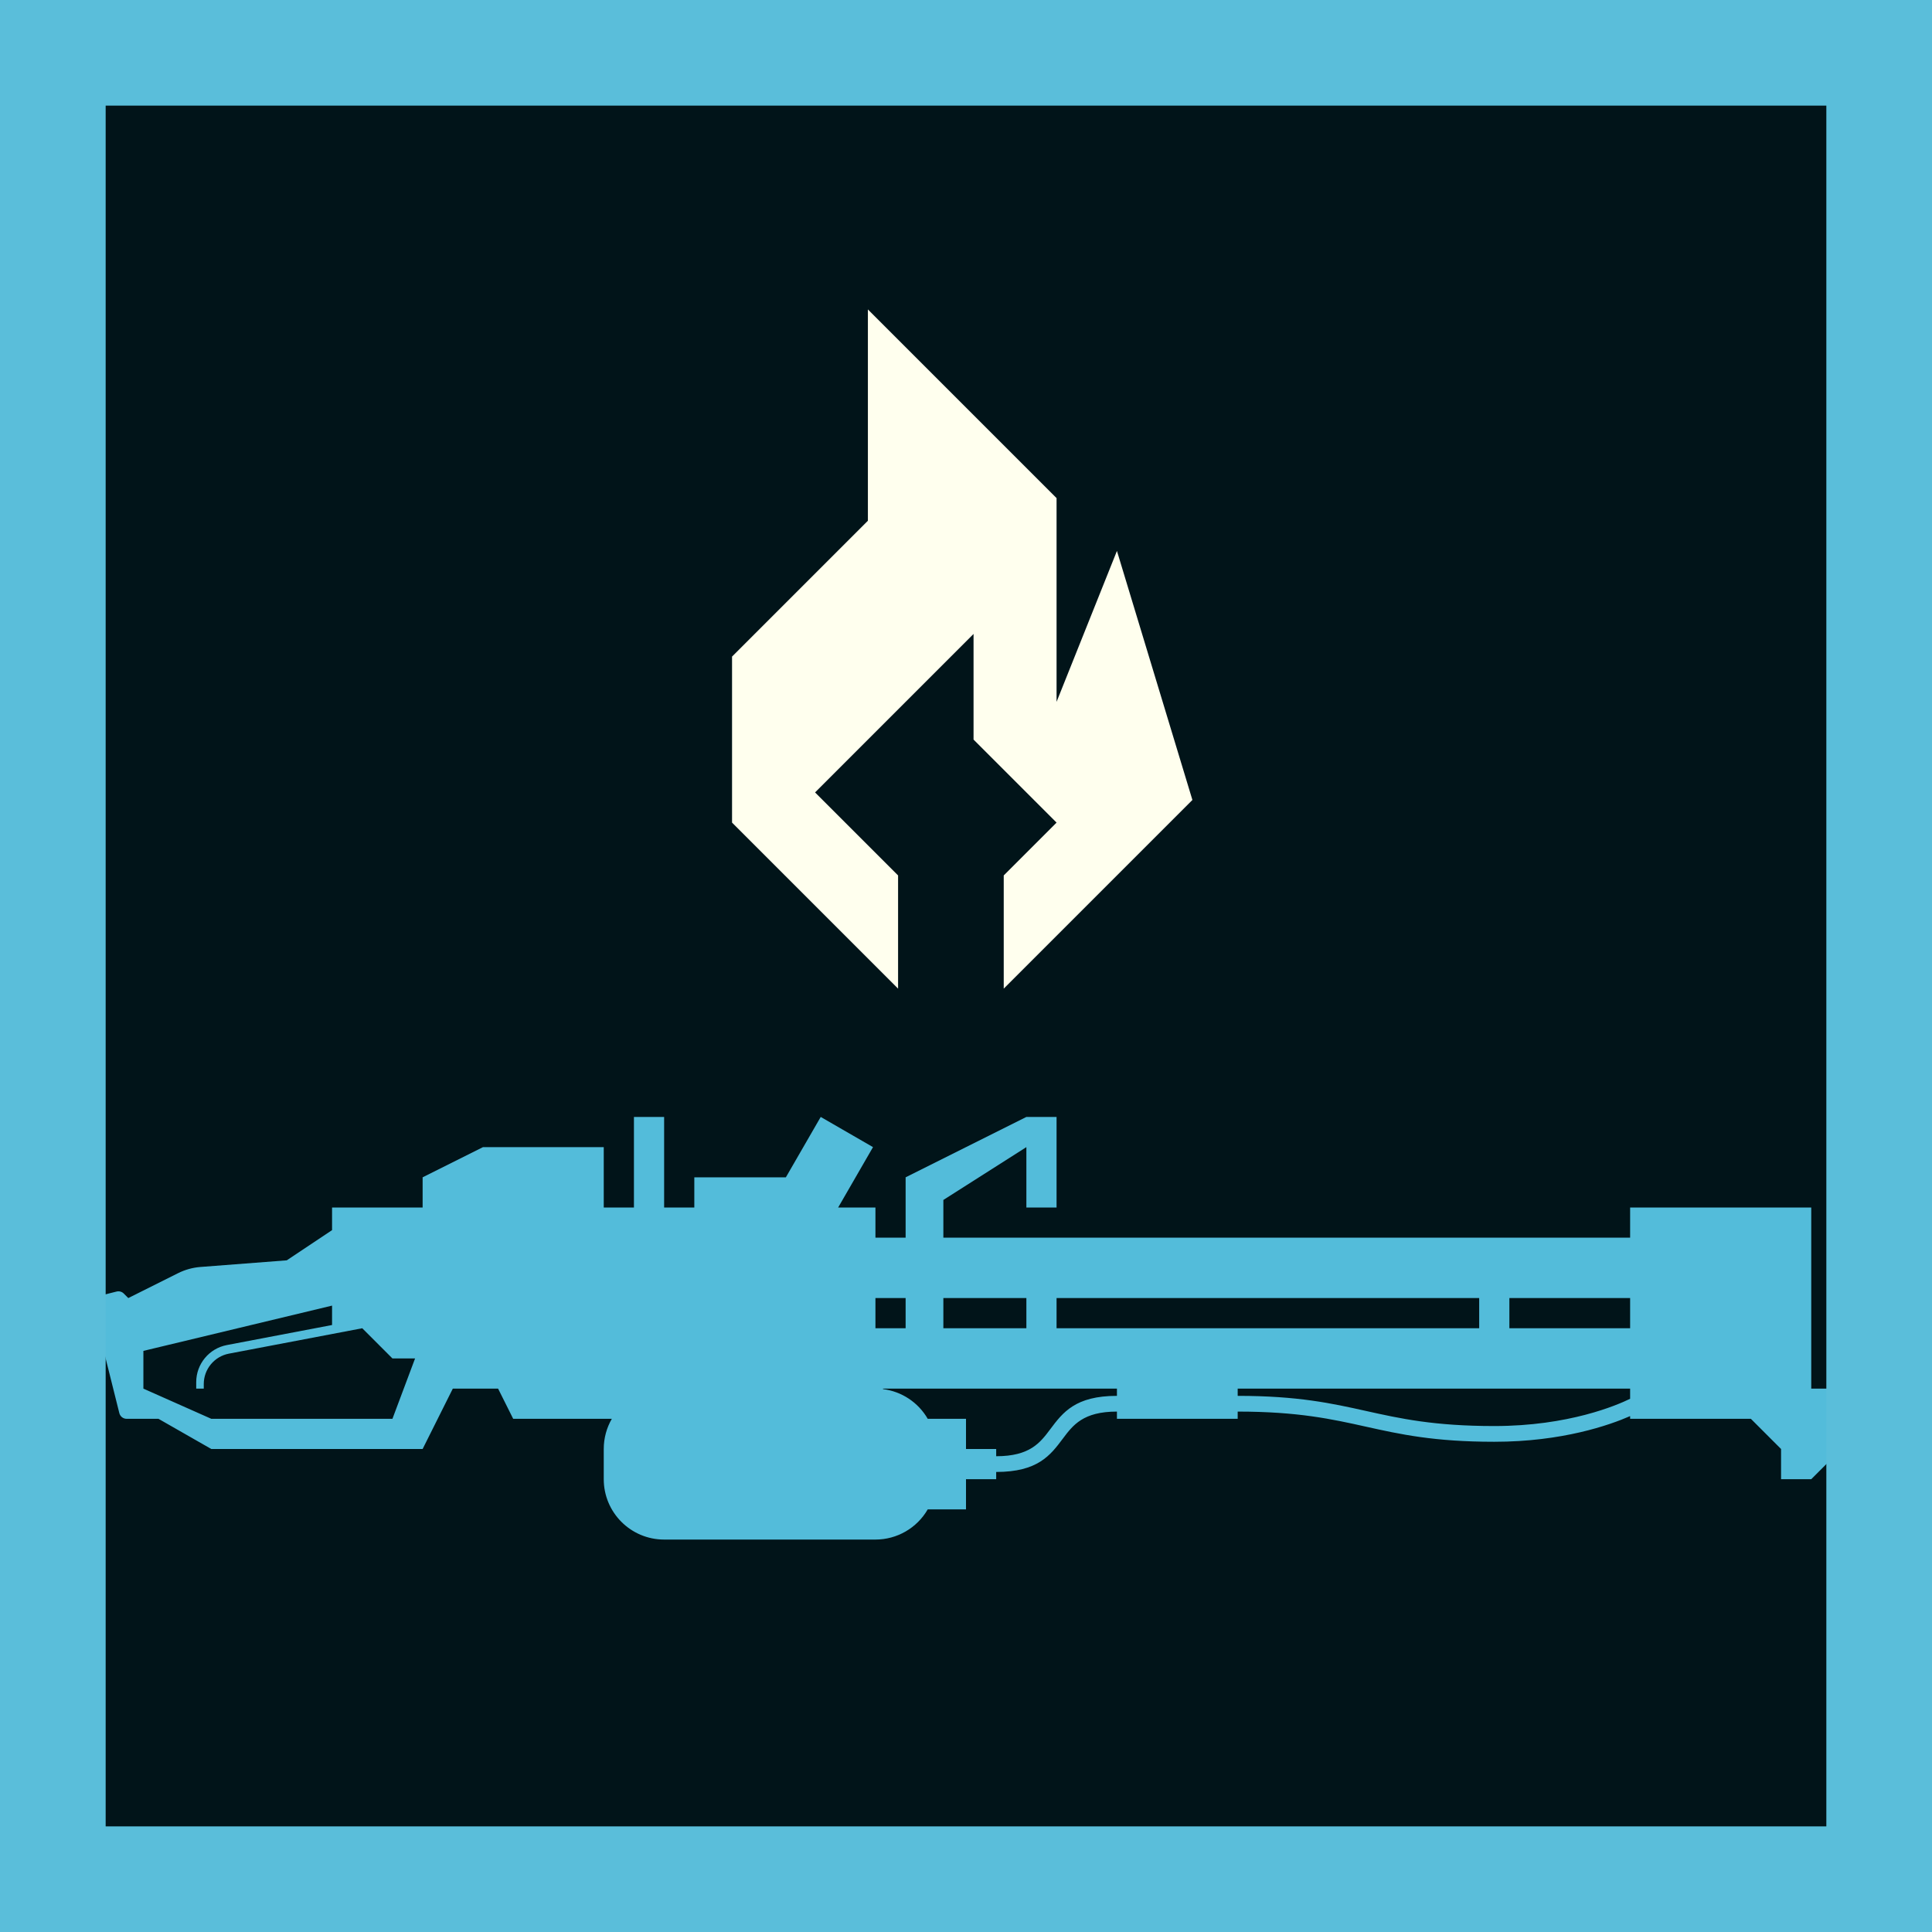
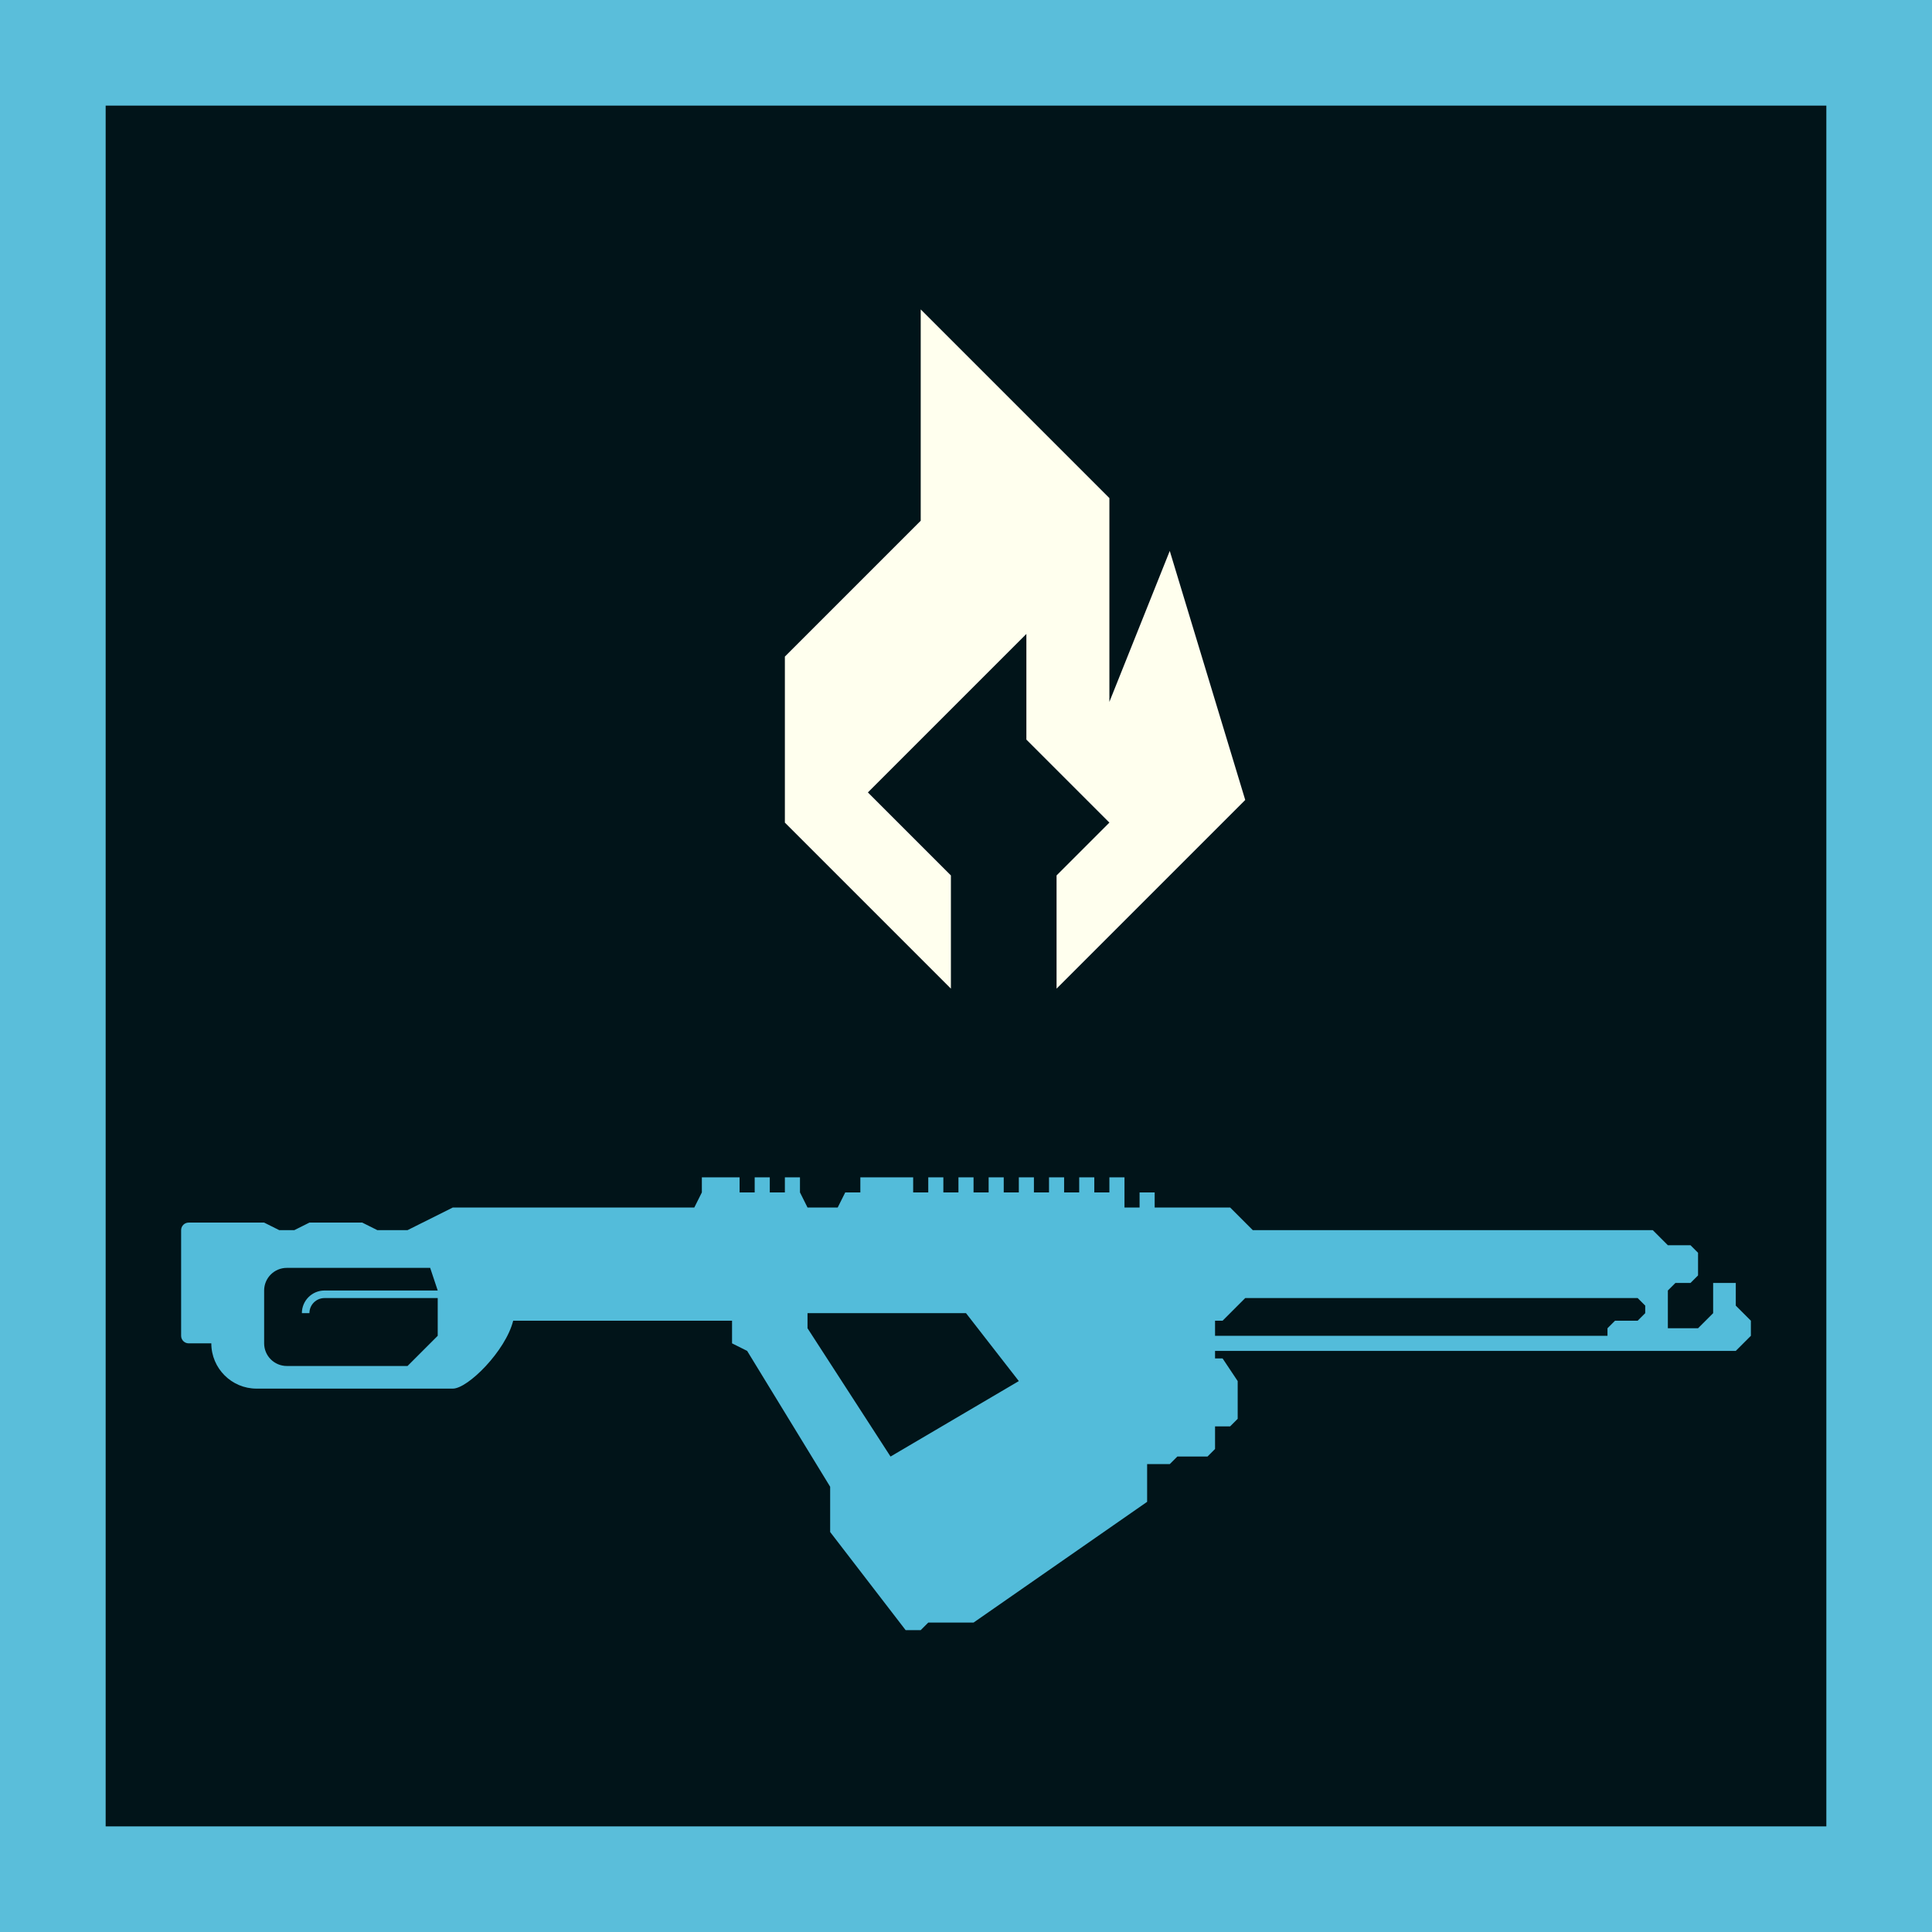
<svg xmlns="http://www.w3.org/2000/svg" viewBox="0 0 256 256" xml:space="preserve" style="fill-rule:evenodd;clip-rule:evenodd;stroke-linejoin:round;stroke-miterlimit:2">
  <g transform="translate(-276 -306)">
    <path style="fill:none" d="M276 306h256v256H276z" />
    <clipPath id="a">
      <path d="M276 306h256v256H276z" />
    </clipPath>
    <g clip-path="url(#a)">
-       <path style="fill:#011419" transform="translate(0 306)" d="M276 0h256v256H276z" />
-       <path d="M3444 2769.042v.958h-4v4h-5.07a8 8 0 0 1-6.93 4h-28a8 8 0 0 1-8-8v-4c0-1.457.39-2.823 1.07-4H3380l-2-4h-6l-4 8h-28l-7-4h-4.219a1 1 0 0 1-.97-.757l-3.568-14.273a1 1 0 0 1 .727-1.213l2.481-.62a1 1 0 0 1 .949.263l.6.6 6.598-3.299a8 8 0 0 1 2.964-.821L3350 2741l6-4v-3h12v-4l8-4h16v8h4v-12h4v12h4v-4h12.131l4.619-8 6.928 4-4.619 8H3428v4h4v-8l16-8h4v12h-4v-8l-11 7v5h91v-4h24v24h4v-4h4v8l-8 8h-4v-4l-4-4h-16v-.36c-2.716 1.189-8.983 3.402-18 3.402-16 0-18-4-34-4v.958h-16v-.958c-4.479 0-5.823 1.791-7.167 3.583-1.656 2.208-3.312 4.417-8.833 4.417m84-9.697V2758h-52v.958c16 0 18 4 34 4 9.862 0 16.256-2.758 18-3.613m-68-.387V2758h-31v.062a8 8 0 0 1 5.93 3.938h5.07v4h4v.958c4.479 0 5.823-1.791 7.167-3.583 1.656-2.208 3.312-4.417 8.833-4.417m52-8.958h16v-4h-16zm-80-4h-4v4h4zm5 4h11v-4h-11zm15 0h56v-4h-56zm-96-.429V2747l-25 6v5l9 4h24l3-8h-3l-4-4-17.667 3.365a4.1 4.1 0 0 0-3.333 4.028v.607h-1v-.862a5 5 0 0 1 4.064-4.912z" style="fill:#53bcda" transform="translate(-3036 -2268)" />
-       <path d="m1782 2429-22-22v-22l18-18v-28l25 25v27l8-20 10 33-25 25v-15l7-7-11-11v-14l-21 21 11 11z" style="fill:#ffe" transform="translate(-1387 -1992)" />
+       <path style="fill:#011419;" transform="translate(0 306)" d="M276 0h256v256H276z" />
+       <path d="M1680 2461a1 1 0 0 1 1-1h10l2 1h2l2-1h7l2 1h4l6-3h32l1-2v-2h5v2h2v-2h2v2h2v-2h2v2l1 2h4l1-2h2v-2h7v2h2v-2h2v2h2v-2h2v2h2v-2h2v2h2v-2h2v2h2v-2h2v2h2v-2h2v2h2v-2h2v4h2v-2h2v2h10l3 3h53l2 2h3l1 1v3l-1 1h-2l-1 1v5h4l2-2v-4h3v3l2 2v2l-2 2h-69v1h1l2 3v5l-1 1h-2v3l-1 1h-4l-1 1h-3v5l-23 16h-6l-1 1h-2l-10-13v-6l-11-18-2-1v-3h-29c-1 4-6 9-8 9h-26a6 6 0 0 1-6-6h-3a1 1 0 0 1-1-1zm189 14v-1l1-1h3l1-1v-1l-1-1h-52l-3 3h-1v2zm-106-3v2l11 17 17-10-7-9zm-49 3v-5h-15a2 2 0 0 0-2 2h-1a3 3 0 0 1 3-3h15l-1-3h-19c-.796 0-1.559.316-2.121.879A3 3 0 0 0 1691 2469v7c0 .796.316 1.559.879 2.121a3 3 0 0 0 2.121.879h16z" style="fill:#53bcda" transform="translate(-1380 -1992)" />
+       <path d="m1782 2429-22-22v-22l18-18v-28l25 25v27l8-20 10 33-25 25v-15l7-7-11-11v-14l-21 21 11 11z" style="fill:#ffe" transform="translate(-1380 -1992)" />
      <path d="M276 15V0h256v15zM518 .82H290v13.36h228z" style="fill:#5abeda" transform="matrix(1 0 0 17.06667 0 306)" />
    </g>
  </g>
</svg>
